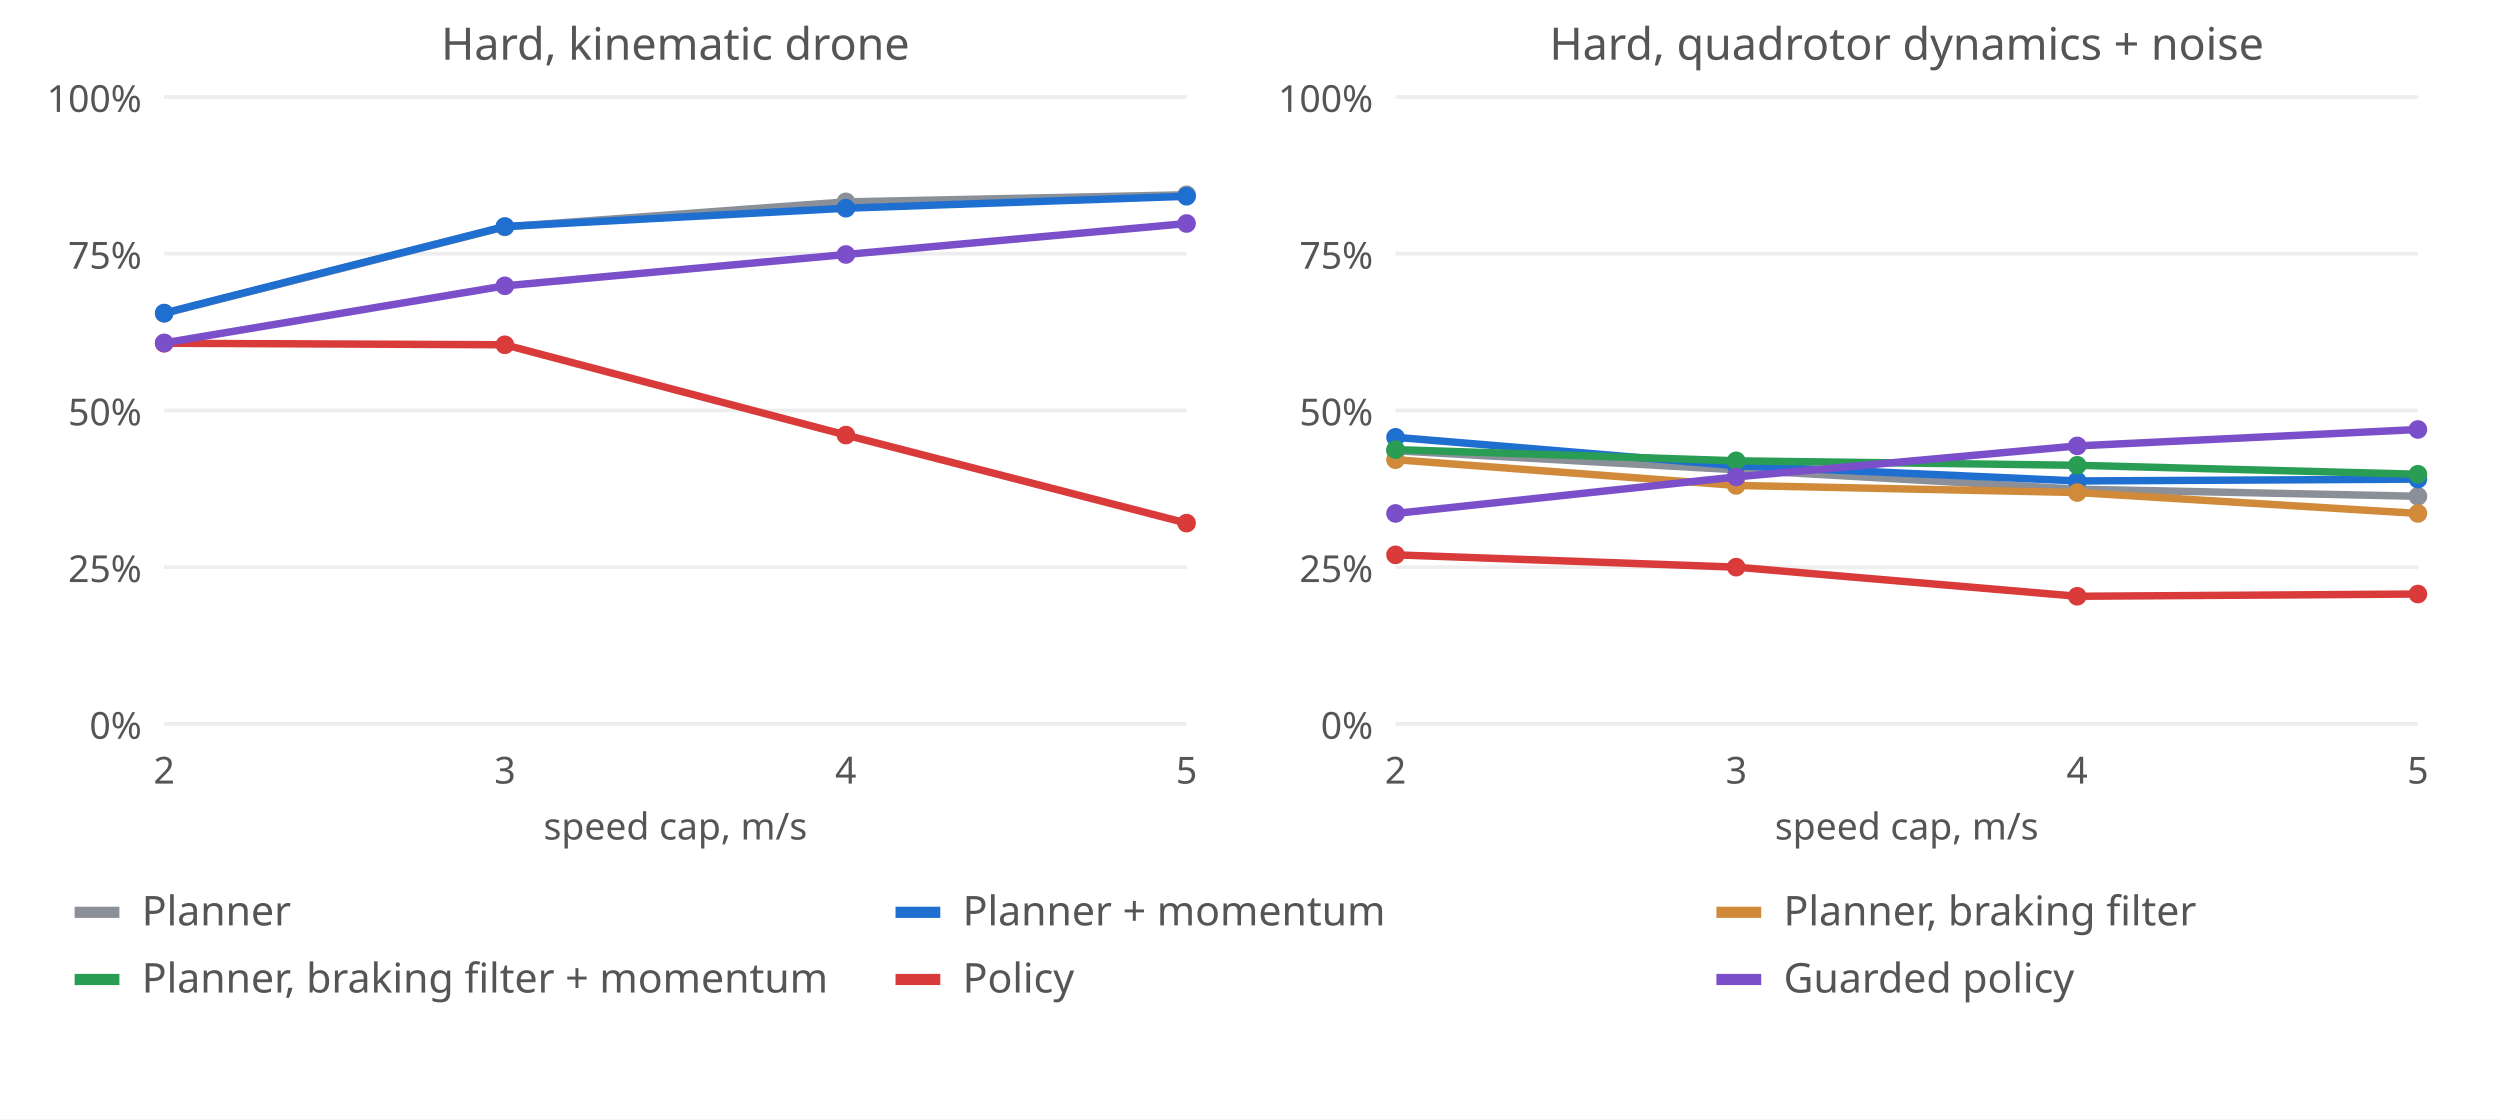
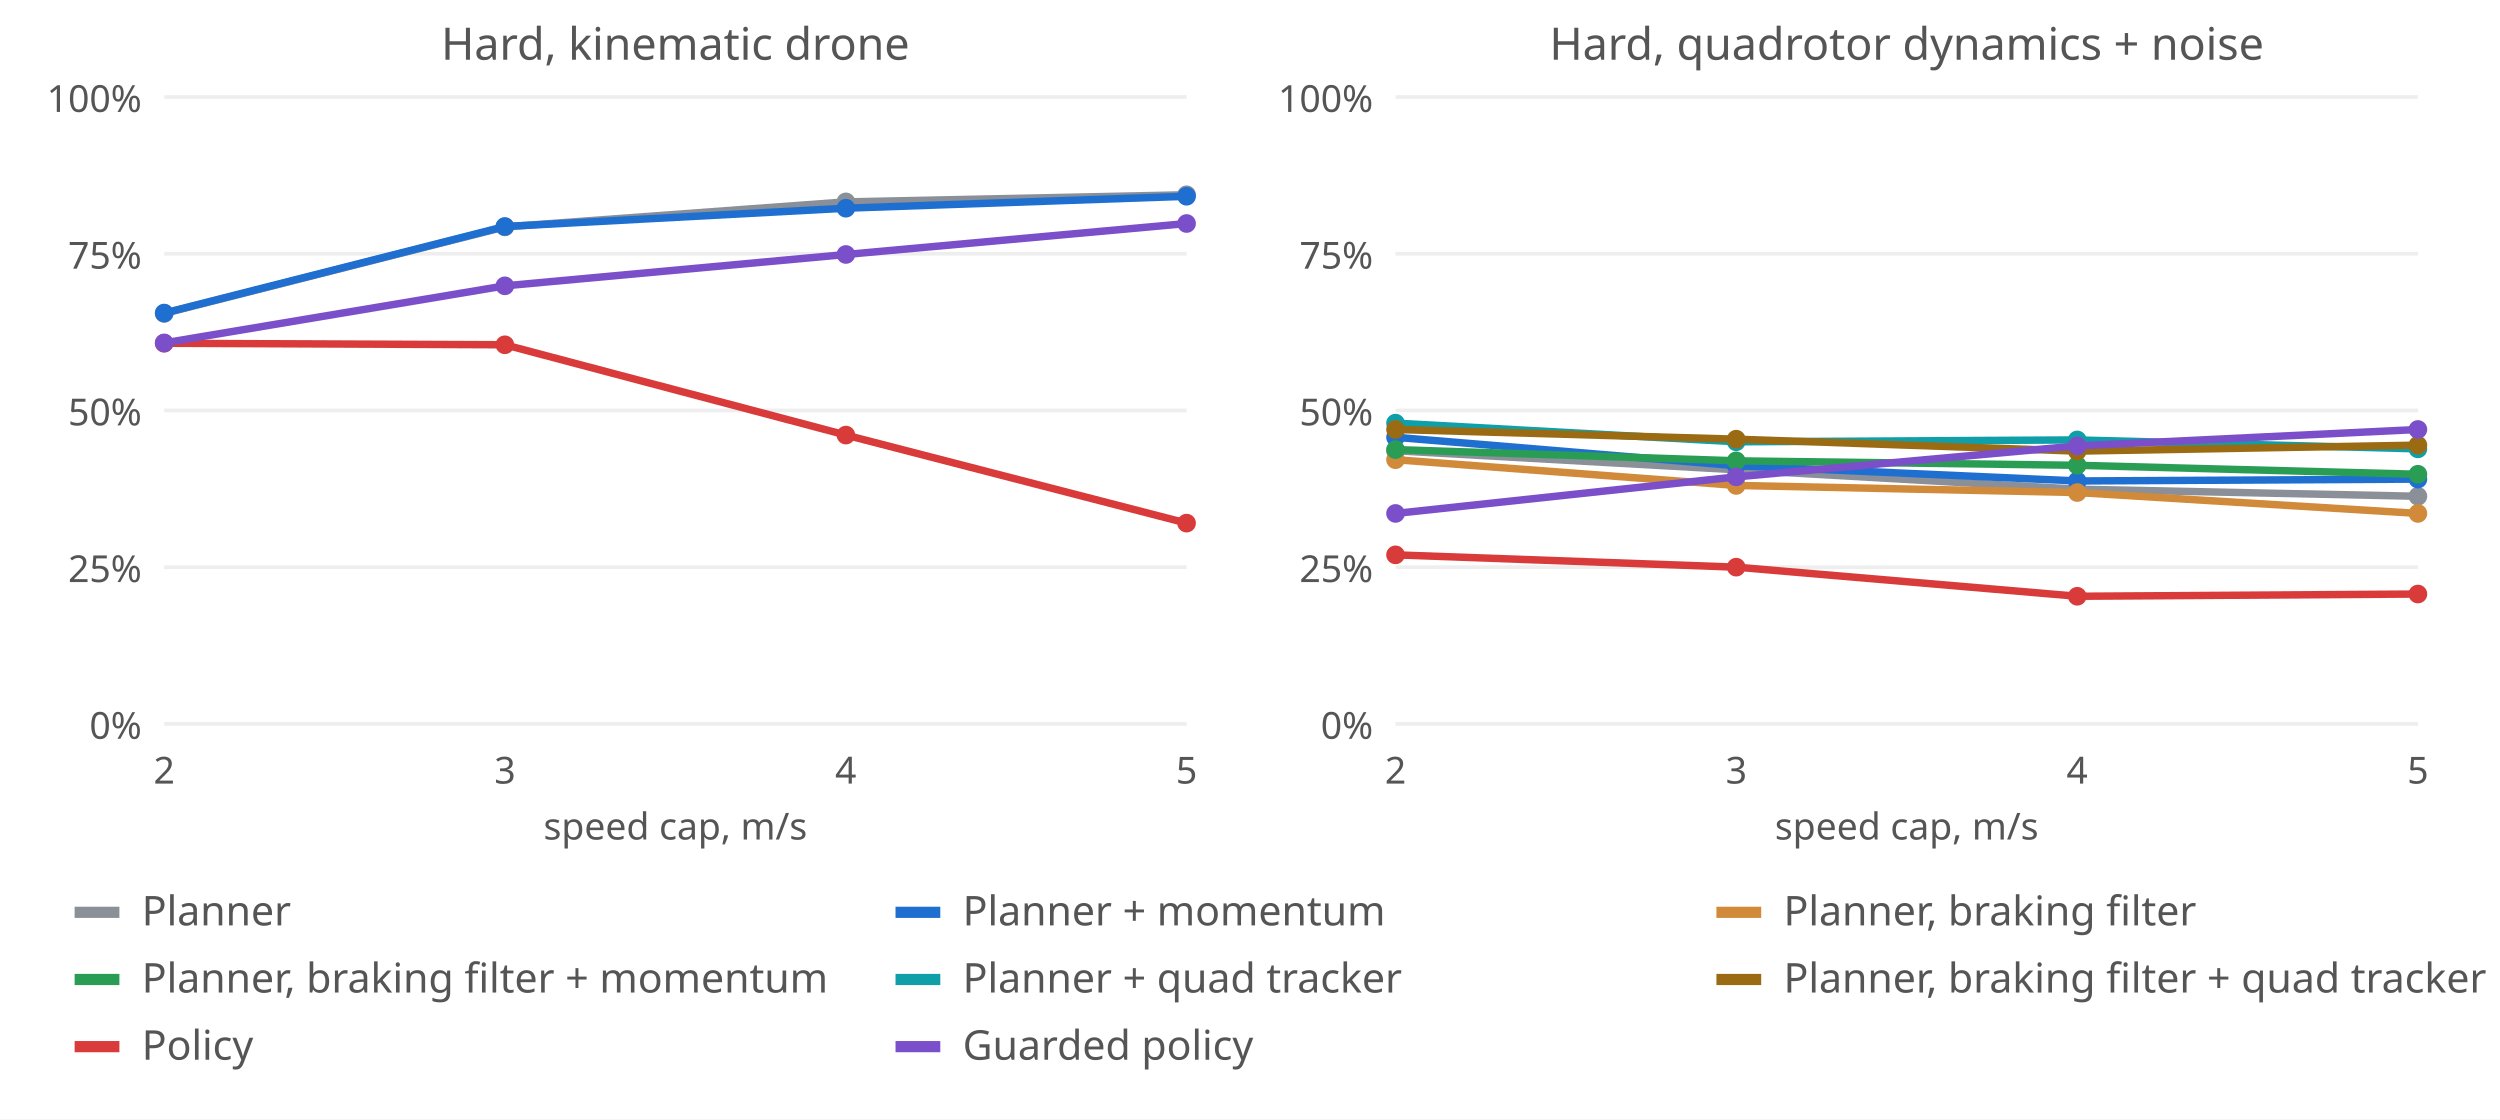
<svg xmlns="http://www.w3.org/2000/svg" viewBox="0 0 670 300" width="670" height="300">
  <rect width="670" height="300" fill="#fff" />
  <text x="181" y="16" font-size="12" text-anchor="middle" fill="#555" font-family="sans-serif">Hard, kinematic drone</text>
  <line x1="44" x2="318" y1="194" y2="194" stroke="#eee" />
  <text x="38" y="198" font-size="10" text-anchor="end" fill="#555" font-family="sans-serif">0%</text>
  <line x1="44" x2="318" y1="152" y2="152" stroke="#eee" />
  <text x="38" y="156" font-size="10" text-anchor="end" fill="#555" font-family="sans-serif">25%</text>
  <line x1="44" x2="318" y1="110" y2="110" stroke="#eee" />
  <text x="38" y="114" font-size="10" text-anchor="end" fill="#555" font-family="sans-serif">50%</text>
  <line x1="44" x2="318" y1="68" y2="68" stroke="#eee" />
  <text x="38" y="72" font-size="10" text-anchor="end" fill="#555" font-family="sans-serif">75%</text>
  <line x1="44" x2="318" y1="26" y2="26" stroke="#eee" />
  <text x="38" y="30" font-size="10" text-anchor="end" fill="#555" font-family="sans-serif">100%</text>
  <text x="44" y="210" font-size="10" text-anchor="middle" fill="#555" font-family="sans-serif">2</text>
  <text x="135.333" y="210" font-size="10" text-anchor="middle" fill="#555" font-family="sans-serif">3</text>
  <text x="226.667" y="210" font-size="10" text-anchor="middle" fill="#555" font-family="sans-serif">4</text>
  <text x="318" y="210" font-size="10" text-anchor="middle" fill="#555" font-family="sans-serif">5</text>
  <text x="181" y="225" font-size="10" text-anchor="middle" fill="#555" font-family="sans-serif">speed cap, m/s</text>
  <polyline fill="none" stroke="#8a8f98" stroke-width="2" points="44.0,84.0 135.3,60.8 226.7,54.1 318.0,52.2" />
  <circle cx="44.0" cy="84.0" r="2.5" fill="#8a8f98" />
  <circle cx="135.3" cy="60.8" r="2.5" fill="#8a8f98" />
  <circle cx="226.7" cy="54.1" r="2.5" fill="#8a8f98" />
  <circle cx="318.0" cy="52.2" r="2.5" fill="#8a8f98" />
  <polyline fill="none" stroke="#1f6fd1" stroke-width="2" points="44.0,83.9 135.3,60.7 226.7,55.8 318.0,52.6" />
  <circle cx="44.0" cy="83.9" r="2.5" fill="#1f6fd1" />
  <circle cx="135.3" cy="60.7" r="2.5" fill="#1f6fd1" />
  <circle cx="226.7" cy="55.8" r="2.5" fill="#1f6fd1" />
  <circle cx="318.0" cy="52.6" r="2.5" fill="#1f6fd1" />
  <polyline fill="none" stroke="#d93a3a" stroke-width="2" points="44.0,92.0 135.3,92.4 226.7,116.6 318.0,140.2" />
  <circle cx="44.0" cy="92.0" r="2.5" fill="#d93a3a" />
  <circle cx="135.3" cy="92.4" r="2.5" fill="#d93a3a" />
  <circle cx="226.7" cy="116.6" r="2.5" fill="#d93a3a" />
  <circle cx="318.0" cy="140.2" r="2.5" fill="#d93a3a" />
  <polyline fill="none" stroke="#7a4fc9" stroke-width="2" points="44.0,91.9 135.3,76.6 226.7,68.2 318.0,59.9" />
  <circle cx="44.0" cy="91.9" r="2.5" fill="#7a4fc9" />
  <circle cx="135.3" cy="76.6" r="2.5" fill="#7a4fc9" />
  <circle cx="226.7" cy="68.2" r="2.5" fill="#7a4fc9" />
  <circle cx="318.0" cy="59.9" r="2.5" fill="#7a4fc9" />
  <text x="511" y="16" font-size="12" text-anchor="middle" fill="#555" font-family="sans-serif">Hard, quadrotor dynamics + noise</text>
  <line x1="374" x2="648" y1="194" y2="194" stroke="#eee" />
  <text x="368" y="198" font-size="10" text-anchor="end" fill="#555" font-family="sans-serif">0%</text>
  <line x1="374" x2="648" y1="152" y2="152" stroke="#eee" />
  <text x="368" y="156" font-size="10" text-anchor="end" fill="#555" font-family="sans-serif">25%</text>
  <line x1="374" x2="648" y1="110" y2="110" stroke="#eee" />
  <text x="368" y="114" font-size="10" text-anchor="end" fill="#555" font-family="sans-serif">50%</text>
  <line x1="374" x2="648" y1="68" y2="68" stroke="#eee" />
  <text x="368" y="72" font-size="10" text-anchor="end" fill="#555" font-family="sans-serif">75%</text>
  <line x1="374" x2="648" y1="26" y2="26" stroke="#eee" />
  <text x="368" y="30" font-size="10" text-anchor="end" fill="#555" font-family="sans-serif">100%</text>
  <text x="374" y="210" font-size="10" text-anchor="middle" fill="#555" font-family="sans-serif">2</text>
  <text x="465.333" y="210" font-size="10" text-anchor="middle" fill="#555" font-family="sans-serif">3</text>
  <text x="556.667" y="210" font-size="10" text-anchor="middle" fill="#555" font-family="sans-serif">4</text>
  <text x="648" y="210" font-size="10" text-anchor="middle" fill="#555" font-family="sans-serif">5</text>
  <text x="511" y="225" font-size="10" text-anchor="middle" fill="#555" font-family="sans-serif">speed cap, m/s</text>
  <polyline fill="none" stroke="#8a8f98" stroke-width="2" points="374.0,120.8 465.3,125.9 556.7,131.1 648.0,133.0" />
  <circle cx="374.0" cy="120.8" r="2.5" fill="#8a8f98" />
  <circle cx="465.3" cy="125.9" r="2.5" fill="#8a8f98" />
  <circle cx="556.7" cy="131.1" r="2.5" fill="#8a8f98" />
  <circle cx="648.0" cy="133.0" r="2.5" fill="#8a8f98" />
  <polyline fill="none" stroke="#1f6fd1" stroke-width="2" points="374.0,117.2 465.3,124.8 556.7,128.9 648.0,128.4" />
  <circle cx="374.0" cy="117.2" r="2.5" fill="#1f6fd1" />
  <circle cx="465.3" cy="124.8" r="2.5" fill="#1f6fd1" />
  <circle cx="556.7" cy="128.9" r="2.5" fill="#1f6fd1" />
  <circle cx="648.0" cy="128.4" r="2.5" fill="#1f6fd1" />
  <polyline fill="none" stroke="#d08a3a" stroke-width="2" points="374.0,123.2 465.3,130.1 556.7,132.0 648.0,137.6" />
  <circle cx="374.0" cy="123.2" r="2.5" fill="#d08a3a" />
  <circle cx="465.3" cy="130.1" r="2.5" fill="#d08a3a" />
  <circle cx="556.7" cy="132.0" r="2.5" fill="#d08a3a" />
  <circle cx="648.0" cy="137.6" r="2.5" fill="#d08a3a" />
  <polyline fill="none" stroke="#2a9d55" stroke-width="2" points="374.0,120.5 465.3,123.5 556.7,124.7 648.0,127.1" />
  <circle cx="374.0" cy="120.5" r="2.5" fill="#2a9d55" />
  <circle cx="465.3" cy="123.5" r="2.5" fill="#2a9d55" />
  <circle cx="556.7" cy="124.7" r="2.5" fill="#2a9d55" />
  <circle cx="648.0" cy="127.1" r="2.5" fill="#2a9d55" />
+   <polyline fill="none" stroke="#0f9fa8" stroke-width="2" points="374.0,113.4 465.3,118.4 556.7,117.9 648.0,120.3" />
+   <circle cx="374.0" cy="113.4" r="2.5" fill="#0f9fa8" />
+   <circle cx="465.3" cy="118.4" r="2.5" fill="#0f9fa8" />
+   <circle cx="556.7" cy="117.9" r="2.5" fill="#0f9fa8" />
+   <circle cx="648.0" cy="120.3" r="2.5" fill="#0f9fa8" />
+   <polyline fill="none" stroke="#9a6b12" stroke-width="2" points="374.0,115.1 465.3,117.7 556.7,120.9 648.0,119.3" />
+   <circle cx="374.0" cy="115.1" r="2.5" fill="#9a6b12" />
+   <circle cx="465.3" cy="117.7" r="2.5" fill="#9a6b12" />
+   <circle cx="556.7" cy="120.9" r="2.5" fill="#9a6b12" />
+   <circle cx="648.0" cy="119.3" r="2.5" fill="#9a6b12" />
  <polyline fill="none" stroke="#d93a3a" stroke-width="2" points="374.0,148.7 465.3,152.0 556.7,159.8 648.0,159.2" />
  <circle cx="374.0" cy="148.7" r="2.5" fill="#d93a3a" />
  <circle cx="465.3" cy="152.0" r="2.5" fill="#d93a3a" />
  <circle cx="556.7" cy="159.8" r="2.5" fill="#d93a3a" />
  <circle cx="648.0" cy="159.2" r="2.5" fill="#d93a3a" />
  <polyline fill="none" stroke="#7a4fc9" stroke-width="2" points="374.0,137.6 465.3,127.8 556.7,119.5 648.0,115.1" />
  <circle cx="374.0" cy="137.6" r="2.5" fill="#7a4fc9" />
  <circle cx="465.3" cy="127.8" r="2.5" fill="#7a4fc9" />
  <circle cx="556.7" cy="119.5" r="2.5" fill="#7a4fc9" />
  <circle cx="648.0" cy="115.1" r="2.5" fill="#7a4fc9" />
  <rect x="20" y="243" width="12" height="3" fill="#8a8f98" />
  <text x="38" y="248" font-size="11" text-anchor="start" fill="#555" font-family="sans-serif">Planner</text>
  <rect x="240" y="243" width="12" height="3" fill="#1f6fd1" />
  <text x="258" y="248" font-size="11" text-anchor="start" fill="#555" font-family="sans-serif">Planner + momentum</text>
  <rect x="460" y="243" width="12" height="3" fill="#d08a3a" />
  <text x="478" y="248" font-size="11" text-anchor="start" fill="#555" font-family="sans-serif">Planner, braking filter</text>
  <rect x="20" y="261" width="12" height="3" fill="#2a9d55" />
  <text x="38" y="266" font-size="11" text-anchor="start" fill="#555" font-family="sans-serif">Planner, braking filter + momentum</text>
-   <rect x="240" y="261" width="12" height="3" fill="#d93a3a" />
-   <text x="258" y="266" font-size="11" text-anchor="start" fill="#555" font-family="sans-serif">Policy</text>
-   <rect x="460" y="261" width="12" height="3" fill="#7a4fc9" />
-   <text x="478" y="266" font-size="11" text-anchor="start" fill="#555" font-family="sans-serif">Guarded policy</text>
+   <rect x="240" y="261" width="12" height="3" fill="#0f9fa8" />
+   <text x="258" y="266" font-size="11" text-anchor="start" fill="#555" font-family="sans-serif">Planner + quad tracker</text>
+   <rect x="460" y="261" width="12" height="3" fill="#9a6b12" />
+   <text x="478" y="266" font-size="11" text-anchor="start" fill="#555" font-family="sans-serif">Planner, braking filter + quad tracker</text>
+   <rect x="20" y="279" width="12" height="3" fill="#d93a3a" />
+   <text x="38" y="284" font-size="11" text-anchor="start" fill="#555" font-family="sans-serif">Policy</text>
+   <rect x="240" y="279" width="12" height="3" fill="#7a4fc9" />
+   <text x="258" y="284" font-size="11" text-anchor="start" fill="#555" font-family="sans-serif">Guarded policy</text>
</svg>
